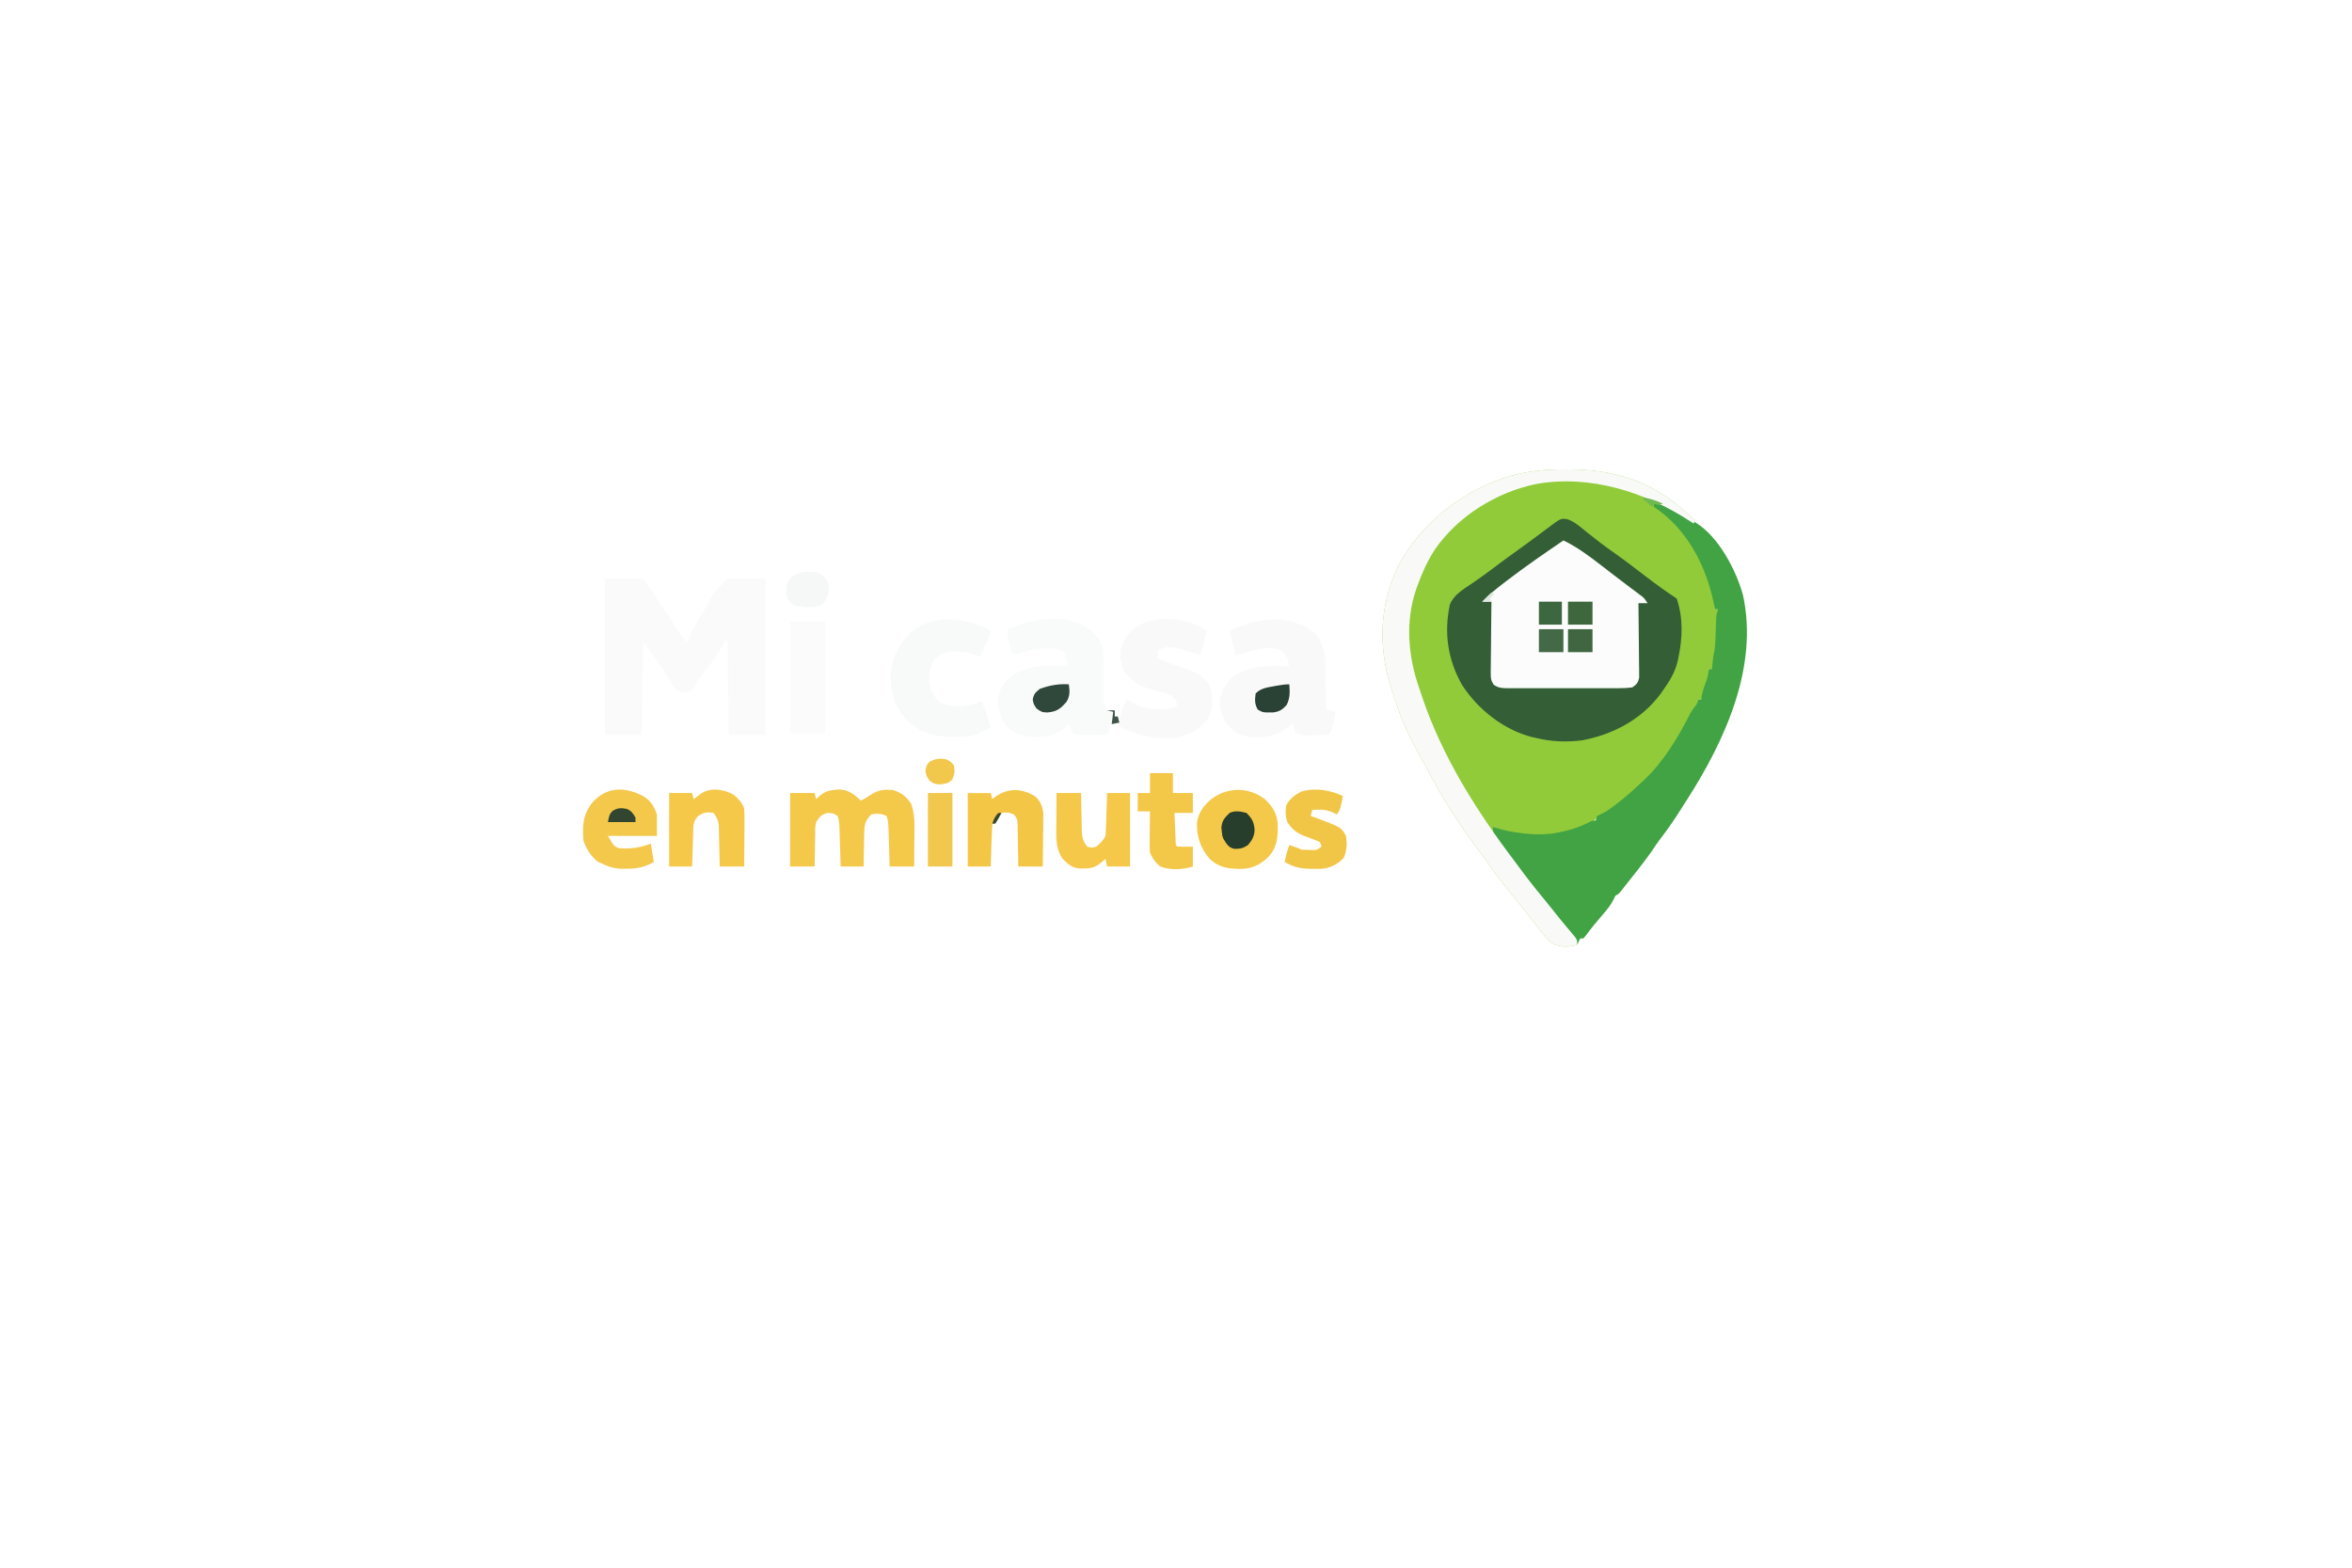
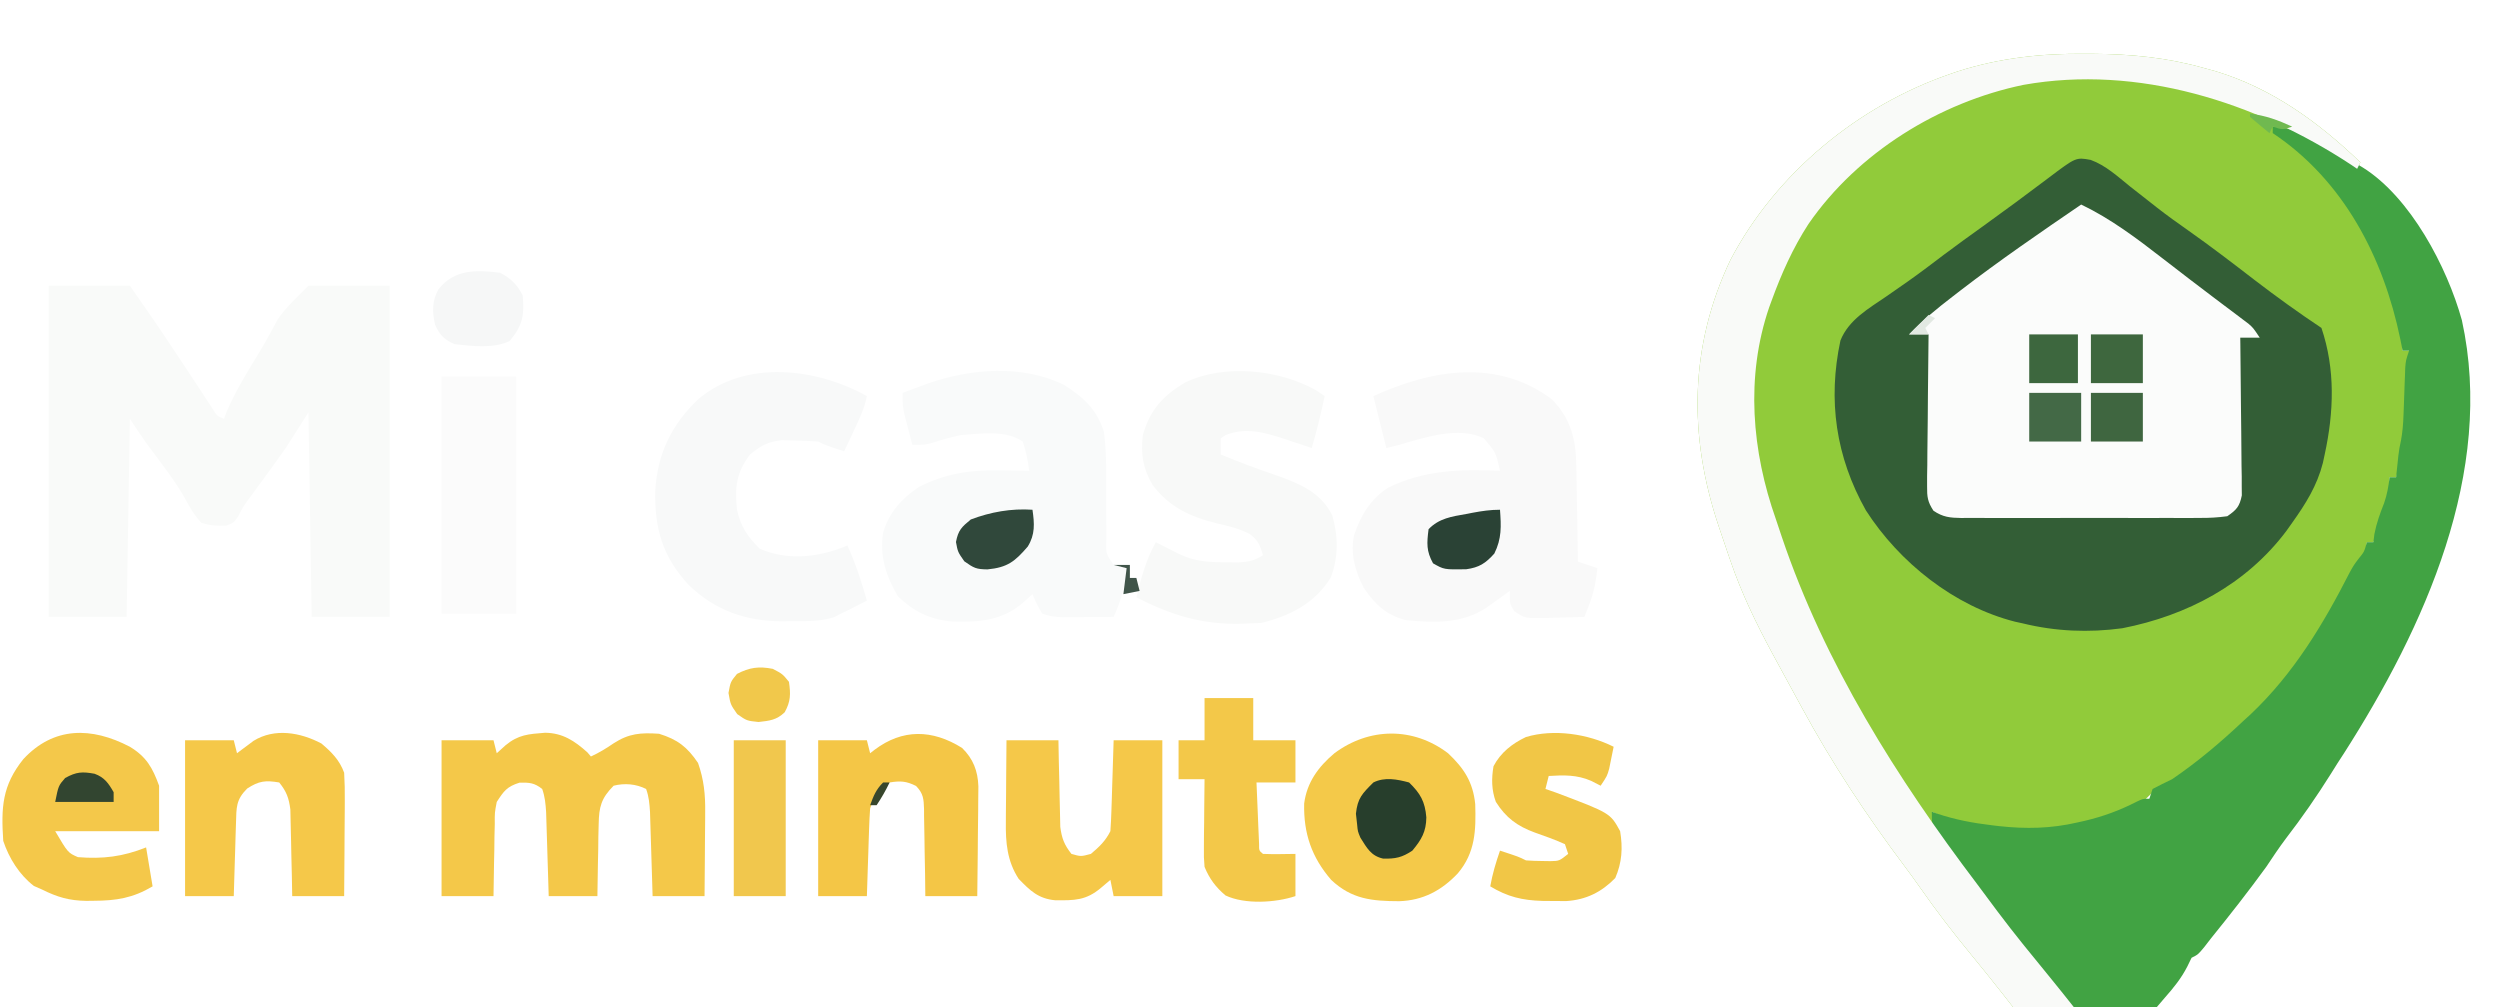
- <svg xmlns="http://www.w3.org/2000/svg" version="1.1" width="1536" height="1024" style="background: transparent;">
+ <svg xmlns="http://www.w3.org/2000/svg" version="1.1" viewBox="380 290 770 310" style="background: transparent;">
  <path d="M0 0 C0.713 0.002 1.426 0.005 2.161 0.007 C14.04 0.069 25.296 1.168 36.75 4.438 C38.457 4.905 38.457 4.905 40.199 5.383 C57.552 10.671 71.823 21.029 84.75 33.438 C84.42 34.097 84.09 34.758 83.75 35.438 C83.037 34.979 82.324 34.52 81.59 34.047 C78.651 32.164 75.703 30.298 72.75 28.438 C72.087 28.013 71.425 27.589 70.742 27.152 C66.503 24.56 62.56 23.45 57.75 22.438 C60.066 24.831 62.381 27.124 64.922 29.281 C81.881 43.756 95.523 64.441 97.625 87.062 C97.691 88.52 97.744 89.979 97.75 91.438 C98.41 91.438 99.07 91.438 99.75 91.438 C99.175 118.395 99.175 118.395 95.75 130.438 C95.09 130.438 94.43 130.438 93.75 130.438 C93.668 131.696 93.585 132.954 93.5 134.25 C92.887 139.996 90.893 145.106 88.75 150.438 C88.09 150.438 87.43 150.438 86.75 150.438 C86.582 151.555 86.582 151.555 86.41 152.695 C85.728 155.53 84.9 156.989 83.188 159.312 C80.841 162.665 78.87 166.06 77.028 169.715 C70.577 182.48 61.533 193.069 51.75 203.438 C51.018 204.234 50.286 205.031 49.531 205.852 C44.545 211.087 39.194 215.589 33.438 219.938 C32.756 220.454 32.074 220.971 31.371 221.503 C27.907 224.061 24.79 225.893 20.75 227.438 C20.281 227.912 19.812 228.386 19.328 228.875 C11.052 237.069 -5.359 239.483 -16.41 239.531 C-27.192 239.331 -37.456 238.335 -47.25 233.438 C-45.22 239.147 -42.162 243.532 -38.539 248.367 C-36.569 251.01 -34.664 253.688 -32.778 256.39 C-27.666 263.686 -22.155 270.593 -16.496 277.469 C-13.393 281.244 -10.376 285.081 -7.375 288.938 C-3.942 293.342 -0.436 297.647 3.312 301.789 C7.75 306.878 7.75 306.878 7.75 310.438 C2.645 312.139 -2.31 312.224 -7.246 310.223 C-10.453 308.317 -12.162 306.56 -14.438 303.625 C-15.21 302.643 -15.982 301.66 -16.777 300.648 C-17.602 299.578 -18.426 298.508 -19.25 297.438 C-20.545 295.781 -21.844 294.128 -23.144 292.476 C-24.058 291.313 -24.969 290.149 -25.879 288.983 C-28.917 285.1 -32.014 281.272 -35.146 277.465 C-40.639 270.781 -45.851 263.988 -50.809 256.898 C-52.43 254.582 -54.086 252.299 -55.785 250.039 C-67.371 234.612 -78.057 218.406 -87.25 201.438 C-88.045 199.984 -88.045 199.984 -88.856 198.501 C-90.723 195.087 -92.582 191.67 -94.438 188.25 C-95.032 187.156 -95.627 186.063 -96.24 184.936 C-101.254 175.633 -105.825 166.259 -109.25 156.25 C-109.622 155.176 -109.622 155.176 -110.001 154.079 C-110.76 151.868 -111.507 149.654 -112.25 147.438 C-112.488 146.733 -112.726 146.029 -112.971 145.304 C-122.231 117.665 -121.919 89.993 -109.25 63.438 C-95.206 36.687 -69.748 15.839 -41.312 6.125 C-40.646 5.895 -39.98 5.664 -39.294 5.427 C-26.399 1.286 -13.468 -0.119 0 0 Z " fill="#91CB3A" transform="translate(1022.25,306.5625)" />
  <path d="M0 0 C4.64 1.682 8.341 5.129 12.141 8.191 C14.027 9.67 15.913 11.148 17.801 12.625 C18.712 13.341 19.622 14.058 20.56 14.796 C23.672 17.214 26.85 19.493 30.079 21.753 C37.01 26.637 43.731 31.782 50.446 36.958 C57.167 42.123 64.025 47.051 71.079 51.753 C75.41 64.532 74.91 77.743 72.079 90.753 C71.804 92.033 71.804 92.033 71.524 93.339 C69.732 100.353 66.251 105.894 62.079 111.753 C61.469 112.612 60.859 113.47 60.231 114.355 C47.844 130.786 29.713 140.343 9.758 144.253 C-0.537 145.652 -10.817 145.24 -20.921 142.753 C-21.703 142.582 -22.484 142.411 -23.289 142.234 C-42.005 137.478 -58.916 124.011 -69.234 107.941 C-78.507 91.417 -80.997 74.02 -77.066 55.628 C-74.514 49.217 -68.347 45.769 -62.859 42.003 C-61.324 40.936 -59.79 39.867 -58.257 38.796 C-57.512 38.276 -56.767 37.756 -55.999 37.22 C-52.31 34.616 -48.726 31.878 -45.128 29.152 C-41.189 26.185 -37.176 23.319 -33.171 20.441 C-26.372 15.553 -19.639 10.586 -12.959 5.535 C-4.546 -0.821 -4.546 -0.821 0 0 Z " fill="#335E36" transform="translate(1023.921,339.2466)" />
  <path d="M0 0 C9.152 0.668 15.856 5.113 23.357 9.954 C24.787 10.864 26.249 11.724 27.715 12.574 C42.423 21.751 53.716 43.242 58.258 59.621 C68.533 106.399 46.676 154.332 21.887 193.102 C21.264 194.058 20.641 195.015 20 196 C19.276 197.153 18.553 198.306 17.832 199.461 C13.527 206.317 8.989 212.866 4.043 219.281 C1.911 222.119 -0.036 225.044 -2 228 C-7.453 235.503 -13.166 242.792 -19 250 C-19.695 250.898 -20.39 251.797 -21.105 252.723 C-23 255 -23 255 -25 256 C-25.428 256.88 -25.856 257.761 -26.297 258.668 C-28.176 262.345 -30.538 265.243 -33.25 268.312 C-37.243 272.912 -41.052 277.575 -44.66 282.488 C-45.102 282.987 -45.544 283.486 -46 284 C-46.66 284 -47.32 284 -48 284 C-48.66 285.32 -49.32 286.64 -50 288 C-50.474 287.051 -50.949 286.103 -51.438 285.125 C-53.887 280.834 -57.113 277.465 -60.453 273.852 C-64.22 269.634 -67.645 265.173 -71.109 260.707 C-73.546 257.566 -76.035 254.471 -78.539 251.383 C-84.231 244.349 -89.617 237.158 -94.786 229.73 C-96.047 227.933 -97.332 226.153 -98.621 224.375 C-99.456 223.209 -100.291 222.042 -101.125 220.875 C-101.87 219.841 -102.615 218.807 -103.383 217.742 C-105 215 -105 215 -105 211 C-104.475 211.193 -103.951 211.387 -103.41 211.586 C-97.801 213.471 -92.293 214.498 -86.438 215.188 C-85.742 215.271 -85.047 215.355 -84.33 215.441 C-75.983 216.35 -68.322 216.21 -60.125 214.312 C-58.958 214.05 -58.958 214.05 -57.768 213.782 C-52.173 212.452 -47.101 210.583 -41.969 207.953 C-40 207 -40 207 -38 207 C-37.67 206.01 -37.34 205.02 -37 204 C-35.023 202.955 -33.019 201.962 -31 201 C-23.123 195.641 -15.921 189.53 -9 183 C-7.929 182.025 -7.929 182.025 -6.836 181.031 C6.43 168.489 15.533 153.34 23.764 137.204 C25 135 25 135 26.591 132.9 C28.189 130.951 28.189 130.951 29 128 C29.66 128 30.32 128 31 128 C31.155 126.763 31.155 126.763 31.312 125.5 C31.983 122.086 33.032 119.187 34.301 115.969 C35.229 113.355 35.657 110.745 36 108 C36.66 108 37.32 108 38 108 C38.061 107.408 38.121 106.817 38.184 106.207 C38.267 105.417 38.351 104.627 38.438 103.812 C38.559 102.647 38.559 102.647 38.684 101.457 C39 99 39 99 39.502 96.671 C39.998 94.012 40.188 91.506 40.281 88.805 C40.319 87.842 40.356 86.879 40.395 85.887 C40.465 83.871 40.535 81.855 40.605 79.84 C40.643 78.879 40.68 77.919 40.719 76.93 C40.749 76.056 40.779 75.181 40.811 74.281 C41 72 41 72 42 69 C41.34 69 40.68 69 40 69 C39.654 67.26 39.654 67.26 39.301 65.484 C34.139 40.386 21.866 16.577 0 2 C0 1.34 0 0.68 0 0 Z " fill="#41A343" transform="translate(1080,329)" />
  <path d="M0 0 C9.092 4.347 17.194 10.474 25.125 16.625 C26.947 18.027 28.768 19.43 30.59 20.832 C31.941 21.875 31.941 21.875 33.32 22.94 C35.891 24.916 38.475 26.874 41.066 28.824 C41.848 29.414 42.63 30.005 43.435 30.613 C44.903 31.721 46.373 32.825 47.846 33.926 C48.499 34.421 49.152 34.916 49.824 35.426 C50.392 35.853 50.96 36.28 51.546 36.72 C53 38 53 38 55 41 C53.02 41 51.04 41 49 41 C49.009 41.63 49.018 42.26 49.027 42.909 C49.115 49.463 49.176 56.016 49.22 62.57 C49.24 65.016 49.267 67.462 49.302 69.909 C49.35 73.424 49.373 76.938 49.391 80.453 C49.411 81.548 49.432 82.643 49.453 83.771 C49.454 85.302 49.454 85.302 49.454 86.864 C49.463 87.761 49.472 88.659 49.481 89.583 C48.806 92.976 47.858 94.044 45 96 C42.052 96.395 39.478 96.547 36.531 96.518 C35.679 96.525 34.826 96.532 33.948 96.539 C31.132 96.556 28.316 96.545 25.5 96.531 C23.542 96.534 21.585 96.538 19.627 96.543 C15.525 96.549 11.423 96.54 7.32 96.521 C2.061 96.499 -3.198 96.512 -8.457 96.536 C-12.5 96.55 -16.542 96.546 -20.584 96.535 C-22.524 96.533 -24.463 96.536 -26.402 96.545 C-29.112 96.555 -31.821 96.54 -34.531 96.518 C-35.735 96.53 -35.735 96.53 -36.962 96.542 C-40.428 96.489 -42.605 96.269 -45.501 94.294 C-47.3 91.54 -47.486 90.045 -47.454 86.772 C-47.454 85.732 -47.453 84.691 -47.453 83.619 C-47.433 82.502 -47.412 81.385 -47.391 80.234 C-47.385 79.086 -47.379 77.937 -47.373 76.754 C-47.351 73.086 -47.301 69.418 -47.25 65.75 C-47.23 63.263 -47.212 60.776 -47.195 58.289 C-47.151 52.192 -47.084 46.096 -47 40 C-48.98 40 -50.96 40 -53 40 C-48.86 35.631 -44.327 31.981 -39.562 28.312 C-38.764 27.695 -37.966 27.078 -37.143 26.442 C-25.084 17.167 -12.559 8.579 0 0 Z " fill="#FBFCFB" transform="translate(1021,353)" />
  <path d="M0 0 C8.25 0 16.5 0 25 0 C29.38 6.257 33.719 12.512 37.938 18.875 C38.707 20.03 38.707 20.03 39.492 21.209 C41.835 24.728 44.169 28.253 46.48 31.793 C47.188 32.872 47.896 33.951 48.625 35.062 C49.236 36.002 49.847 36.942 50.477 37.91 C51.834 40.108 51.834 40.108 54 41 C54.236 40.347 54.472 39.695 54.715 39.023 C57.518 32.429 61.295 26.341 65.031 20.242 C66.045 18.55 67.026 16.838 67.97 15.106 C68.432 14.264 68.893 13.421 69.369 12.553 C69.766 11.805 70.164 11.057 70.573 10.286 C73.235 6.473 76.728 3.305 80 0 C88.25 0 96.5 0 105 0 C105 33.66 105 67.32 105 102 C97.08 102 89.16 102 81 102 C80.67 81.21 80.34 60.42 80 39 C77.69 42.63 75.38 46.26 73 50 C70.773 53.147 68.536 56.272 66.25 59.375 C65.128 60.902 64.008 62.431 62.891 63.961 C62.377 64.661 61.864 65.36 61.335 66.081 C59.863 68.118 59.863 68.118 58.406 70.977 C57 73 57 73 54.766 73.875 C51.866 74.019 49.766 73.922 47 73 C44.803 70.661 43.455 68.24 41.922 65.422 C39.676 61.422 37.064 57.849 34.312 54.188 C33.391 52.953 32.47 51.717 31.551 50.48 C30.958 49.69 30.958 49.69 30.353 48.884 C28.5 46.304 26.762 43.643 25 41 C24.67 61.13 24.34 81.26 24 102 C16.08 102 8.16 102 0 102 C0 68.34 0 34.68 0 0 Z " fill="#F9FAF9" transform="translate(395,378)" />
  <path d="M0 0 C0.713 0.002 1.426 0.005 2.161 0.007 C14.04 0.069 25.296 1.168 36.75 4.438 C38.457 4.905 38.457 4.905 40.199 5.383 C57.552 10.671 71.823 21.029 84.75 33.438 C84.42 34.097 84.09 34.758 83.75 35.438 C83.142 35.025 82.533 34.612 81.906 34.188 C52.573 14.862 16.194 3.309 -18.999 9.571 C-44.942 14.935 -70.072 30.437 -85.25 52.438 C-90.068 59.868 -93.603 67.819 -96.625 76.125 C-96.983 77.103 -96.983 77.103 -97.349 78.101 C-104.681 99.552 -102.68 122.454 -95.25 143.438 C-94.642 145.247 -94.037 147.056 -93.434 148.867 C-80.294 187.743 -58.008 223.097 -33.346 255.666 C-31.209 258.491 -29.102 261.337 -27 264.188 C-21.772 271.165 -16.242 277.89 -10.72 284.635 C-8.177 287.753 -5.672 290.902 -3.172 294.055 C-1.725 295.849 -0.252 297.621 1.234 299.383 C2.065 300.37 2.895 301.358 3.75 302.375 C4.513 303.271 5.276 304.167 6.062 305.09 C7.75 307.438 7.75 307.438 7.75 310.438 C2.645 312.139 -2.31 312.224 -7.246 310.223 C-10.453 308.317 -12.162 306.56 -14.438 303.625 C-15.21 302.643 -15.982 301.66 -16.777 300.648 C-17.602 299.578 -18.426 298.508 -19.25 297.438 C-20.545 295.781 -21.844 294.128 -23.144 292.476 C-24.058 291.313 -24.969 290.149 -25.879 288.983 C-28.917 285.1 -32.014 281.272 -35.146 277.465 C-40.639 270.781 -45.851 263.988 -50.809 256.898 C-52.43 254.582 -54.086 252.299 -55.785 250.039 C-67.371 234.612 -78.057 218.406 -87.25 201.438 C-88.045 199.984 -88.045 199.984 -88.856 198.501 C-90.723 195.087 -92.582 191.67 -94.438 188.25 C-95.032 187.156 -95.627 186.063 -96.24 184.936 C-101.254 175.633 -105.825 166.259 -109.25 156.25 C-109.622 155.176 -109.622 155.176 -110.001 154.079 C-110.76 151.868 -111.507 149.654 -112.25 147.438 C-112.488 146.733 -112.726 146.029 -112.971 145.304 C-122.231 117.665 -121.919 89.993 -109.25 63.438 C-95.206 36.687 -69.748 15.839 -41.312 6.125 C-40.646 5.895 -39.98 5.664 -39.294 5.427 C-26.399 1.286 -13.468 -0.119 0 0 Z " fill="#F9FAF8" transform="translate(1022.25,306.5625)" />
  <path d="M0 0 C6.054 3.841 10.144 7.525 12.34 14.484 C13.228 21.077 13.045 27.784 13.027 34.422 C13.036 37.123 13.052 39.823 13.079 42.524 C13.094 44.197 13.098 45.87 13.089 47.542 C12.922 51.984 12.922 51.984 15.34 55.484 C17.409 56.127 17.409 56.127 19.34 56.484 C18.84 62.184 17.694 66.277 15.34 71.484 C12.423 71.511 9.507 71.531 6.59 71.547 C5.765 71.555 4.94 71.564 4.09 71.572 C2.891 71.577 2.891 71.577 1.668 71.582 C0.935 71.587 0.202 71.593 -0.554 71.598 C-2.771 71.478 -4.575 71.261 -6.66 70.484 C-8.41 67.422 -8.41 67.422 -9.66 64.484 C-10.506 65.248 -11.351 66.011 -12.223 66.797 C-18.802 72.734 -26.202 73.18 -34.695 72.902 C-41.454 72.19 -46.206 69.813 -51.098 65.172 C-54.771 58.853 -56.796 52.855 -55.66 45.484 C-53.745 39.249 -50.013 35.087 -44.66 31.484 C-36.411 27.285 -28.754 26.178 -19.66 26.359 C-18.79 26.368 -17.92 26.377 -17.023 26.387 C-14.902 26.41 -12.781 26.446 -10.66 26.484 C-11.087 23.39 -11.622 20.436 -12.66 17.484 C-17.838 13.871 -25.63 15.04 -31.66 15.484 C-34.638 16.109 -37.467 16.88 -40.355 17.828 C-42.66 18.484 -42.66 18.484 -46.66 18.484 C-47.166 16.569 -47.665 14.652 -48.16 12.734 C-48.439 11.667 -48.717 10.6 -49.004 9.5 C-49.66 6.484 -49.66 6.484 -49.66 2.484 C-47.974 1.856 -46.286 1.232 -44.598 0.609 C-43.658 0.261 -42.718 -0.087 -41.75 -0.445 C-28.572 -5.01 -12.851 -6.261 0 0 Z " fill="#F9FAFA" transform="translate(707.6602,408.5156)" />
  <path d="M0 0 C6.036 6.199 7.445 12.684 7.512 20.996 C7.53 21.83 7.548 22.663 7.566 23.522 C7.62 26.16 7.654 28.799 7.688 31.438 C7.721 33.236 7.755 35.035 7.791 36.834 C7.876 41.223 7.943 45.611 8 50 C9.98 50.66 11.96 51.32 14 52 C13.581 56.021 12.924 59.474 11.457 63.25 C11.049 64.31 11.049 64.31 10.632 65.391 C10.319 66.187 10.319 66.187 10 67 C6.917 67.116 3.835 67.187 0.75 67.25 C-0.123 67.284 -0.995 67.317 -1.895 67.352 C-8.335 67.45 -8.335 67.45 -11.609 65.234 C-13 63 -13 63 -13 59 C-13.664 59.482 -14.328 59.964 -15.012 60.461 C-15.895 61.093 -16.778 61.724 -17.688 62.375 C-18.558 63.001 -19.428 63.628 -20.324 64.273 C-27.858 69.135 -36.308 68.873 -45 68 C-50.981 66.485 -54.563 63.106 -58 58 C-60.606 52.935 -62.082 47.703 -61 42 C-58.942 35.864 -56.001 30.846 -50.535 27.25 C-39.373 21.746 -28.128 21.466 -16 22 C-17.303 16.273 -17.303 16.273 -21 12 C-28.618 8.191 -39.35 11.776 -47 14 C-48.32 14.33 -49.64 14.66 -51 15 C-52.32 9.72 -53.64 4.44 -55 -1 C-36.922 -9.217 -16.876 -12.629 0 0 Z " fill="#F9F9F9" transform="translate(858,413)" />
  <path d="M0 0 C0.887 0.598 1.774 1.196 2.688 1.812 C1.537 7.21 0.263 12.522 -1.312 17.812 C-2.096 17.544 -2.88 17.276 -3.688 17 C-4.884 16.608 -6.08 16.216 -7.312 15.812 C-8.086 15.548 -8.859 15.284 -9.656 15.012 C-15.76 13.024 -21.585 11.322 -27.812 13.812 C-28.308 14.143 -28.802 14.473 -29.312 14.812 C-29.312 16.462 -29.312 18.113 -29.312 19.812 C-23.639 22.153 -17.94 24.285 -12.125 26.25 C-5.07 28.77 1.463 31.402 5.016 38.539 C6.887 44.871 6.969 51.568 4.535 57.73 C-0.378 65.671 -7.984 69.504 -16.875 71.688 C-18.009 71.729 -19.144 71.77 -20.312 71.812 C-21.54 71.869 -21.54 71.869 -22.793 71.926 C-35.037 72.254 -44.413 69.323 -55.312 63.812 C-53.811 57.827 -52.37 52.2 -49.312 46.812 C-46.97 47.984 -44.636 49.165 -42.312 50.375 C-37.353 52.752 -33.333 52.973 -27.812 53 C-26.503 53.014 -25.193 53.028 -23.844 53.043 C-20.641 52.834 -18.961 52.522 -16.312 50.812 C-17.216 47.774 -17.846 46.153 -20.441 44.258 C-23.777 42.579 -26.922 41.82 -30.562 41 C-38.748 38.974 -45.138 36.013 -50.312 29.188 C-53.265 24.206 -54.026 19.595 -53.312 13.812 C-51.127 6.032 -47.028 1.564 -40.164 -2.441 C-28.232 -8.13 -11.41 -6.425 0 0 Z " fill="#F8F9F8" transform="translate(785.3125,410.1875)" />
  <path d="M0 0 C-0.755 3.863 -2.395 7.202 -4.062 10.75 C-4.61 11.92 -5.158 13.091 -5.723 14.297 C-6.355 15.635 -6.355 15.635 -7 17 C-12.75 15.125 -12.75 15.125 -15 14 C-17.412 13.824 -19.832 13.733 -22.25 13.688 C-24.207 13.631 -24.207 13.631 -26.203 13.574 C-30.581 14.065 -32.617 15.237 -36 18 C-40.232 23.568 -40.742 28.113 -40 35 C-38.918 40.114 -36.736 43.347 -33 47 C-24.806 50.605 -15.771 49.754 -7.582 46.656 C-7.06 46.44 -6.538 46.223 -6 46 C-3.47 51.541 -1.662 57.143 0 63 C-1.228 63.628 -2.457 64.252 -3.688 64.875 C-4.372 65.223 -5.056 65.571 -5.762 65.93 C-6.5 66.283 -7.239 66.636 -8 67 C-9.056 67.551 -9.056 67.551 -10.133 68.113 C-14.466 69.453 -18.678 69.328 -23.188 69.312 C-24.083 69.329 -24.978 69.345 -25.9 69.361 C-37.279 69.37 -46.794 66.037 -55.012 58.043 C-62.964 49.324 -65.4 40.812 -65.188 29.215 C-64.522 17.811 -60.251 8.912 -52 1 C-37.42 -11.396 -15.495 -8.638 0 0 Z " fill="#F8F9F9" transform="translate(647,412)" />
  <path d="M0 0 C5.392 0.061 9.089 2.474 13.062 6.062 C13.413 6.475 13.764 6.888 14.125 7.312 C16.659 6.143 18.812 4.84 21.125 3.25 C25.866 0.188 29.476 -0.07 35.125 0.312 C40.818 2.079 43.798 4.37 47.125 9.312 C48.92 14.412 49.398 19.075 49.32 24.434 C49.317 25.178 49.315 25.923 49.312 26.69 C49.301 29.044 49.276 31.397 49.25 33.75 C49.24 35.356 49.231 36.962 49.223 38.568 C49.202 42.483 49.163 46.397 49.125 50.312 C43.845 50.312 38.565 50.312 33.125 50.312 C33.064 48.265 33.004 46.218 32.941 44.109 C32.879 42.12 32.816 40.131 32.753 38.142 C32.709 36.763 32.668 35.384 32.628 34.004 C32.57 32.018 32.506 30.033 32.441 28.047 C32.405 26.853 32.368 25.659 32.33 24.429 C32.162 21.875 32.008 19.707 31.125 17.312 C27.991 15.745 24.493 15.461 21.125 16.312 C17.309 20.155 16.61 22.796 16.516 28.145 C16.483 29.437 16.451 30.729 16.418 32.061 C16.403 33.415 16.389 34.77 16.375 36.125 C16.347 37.499 16.317 38.874 16.285 40.248 C16.215 43.603 16.167 46.958 16.125 50.312 C11.175 50.312 6.225 50.312 1.125 50.312 C1.064 48.265 1.004 46.218 0.941 44.109 C0.879 42.12 0.816 40.131 0.753 38.142 C0.709 36.763 0.668 35.384 0.628 34.004 C0.57 32.018 0.506 30.033 0.441 28.047 C0.386 26.256 0.386 26.256 0.33 24.429 C0.162 21.874 -0.027 19.718 -0.875 17.312 C-3.329 15.404 -4.754 15.31 -7.875 15.375 C-11.726 16.578 -12.703 17.946 -14.875 21.312 C-15.511 24.588 -15.511 24.588 -15.484 28.145 C-15.517 29.437 -15.549 30.729 -15.582 32.061 C-15.597 33.415 -15.611 34.77 -15.625 36.125 C-15.653 37.499 -15.683 38.874 -15.715 40.248 C-15.785 43.603 -15.833 46.958 -15.875 50.312 C-21.155 50.312 -26.435 50.312 -31.875 50.312 C-31.875 34.472 -31.875 18.633 -31.875 2.312 C-26.595 2.312 -21.315 2.312 -15.875 2.312 C-15.545 3.632 -15.215 4.952 -14.875 6.312 C-13.988 5.508 -13.101 4.704 -12.188 3.875 C-8.176 0.565 -5.143 0.415 0 0 Z " fill="#F4C849" transform="translate(547.875,515.6875)" />
  <path d="M0 0 C4.891 4.597 7.684 8.874 8.371 15.672 C8.613 23.737 8.434 30.568 3 37 C-2.001 42.296 -7.734 45.339 -15.065 45.571 C-23.365 45.54 -29.662 44.983 -36 39 C-42.018 32.036 -44.526 24.673 -44.316 15.492 C-43.491 8.992 -39.938 4.152 -35 0 C-24.3 -7.969 -10.778 -8.178 0 0 Z " fill="#F4C949" transform="translate(826,522)" />
  <path d="M0 0 C5.129 3.122 6.974 6.448 9 12 C9 16.62 9 21.24 9 26 C-1.56 26 -12.12 26 -23 26 C-19.066 32.662 -19.066 32.662 -16 34 C-8.33 34.622 -2.127 33.851 5 31 C5.66 34.96 6.32 38.92 7 43 C0.906 46.611 -4.171 47.409 -11.125 47.438 C-11.889 47.447 -12.652 47.457 -13.439 47.467 C-18.676 47.39 -22.313 46.329 -27 44 C-27.846 43.629 -28.691 43.258 -29.562 42.875 C-34.039 39.432 -37.222 34.334 -39 29 C-39.675 18.668 -39.35 11.976 -32.812 3.812 C-23.434 -6.271 -11.83 -6.172 0 0 Z " fill="#F4C84A" transform="translate(420,520)" />
  <path d="M0 0 C3.435 3.34 4.86 7.095 5.032 11.814 C5.032 13.39 5.015 14.967 4.984 16.543 C4.98 17.378 4.976 18.213 4.972 19.073 C4.955 21.722 4.917 24.371 4.879 27.02 C4.864 28.823 4.85 30.626 4.838 32.43 C4.805 36.835 4.753 41.24 4.691 45.645 C-0.589 45.645 -5.869 45.645 -11.309 45.645 C-11.334 43.369 -11.36 41.094 -11.387 38.75 C-11.425 36.546 -11.47 34.342 -11.516 32.137 C-11.544 30.606 -11.566 29.074 -11.58 27.543 C-11.601 25.34 -11.648 23.139 -11.699 20.938 C-11.7 20.253 -11.702 19.569 -11.703 18.863 C-11.801 15.69 -11.918 14.05 -14.163 11.72 C-17.17 10.213 -18.985 10.102 -22.309 10.645 C-25.41 13.195 -27.034 14.822 -28.309 18.645 C-28.459 20.708 -28.557 22.776 -28.625 24.844 C-28.667 26.052 -28.709 27.261 -28.752 28.506 C-28.791 29.768 -28.831 31.031 -28.871 32.332 C-28.914 33.606 -28.957 34.881 -29.002 36.193 C-29.108 39.344 -29.209 42.494 -29.309 45.645 C-34.259 45.645 -39.209 45.645 -44.309 45.645 C-44.309 29.805 -44.309 13.965 -44.309 -2.355 C-39.359 -2.355 -34.409 -2.355 -29.309 -2.355 C-28.979 -1.035 -28.649 0.285 -28.309 1.645 C-27.638 1.121 -27.638 1.121 -26.953 0.586 C-18.328 -5.906 -9.19 -5.736 0 0 Z " fill="#F4C646" transform="translate(676.3086,520.3555)" />
  <path d="M0 0 C3.181 2.697 5.556 5.086 7 9 C7.169 11.935 7.233 14.771 7.195 17.703 C7.192 18.541 7.19 19.379 7.187 20.242 C7.176 22.911 7.15 25.581 7.125 28.25 C7.115 30.062 7.106 31.875 7.098 33.688 C7.076 38.125 7.041 42.563 7 47 C1.72 47 -3.56 47 -9 47 C-9.056 43.839 -9.056 43.839 -9.113 40.613 C-9.16 38.561 -9.211 36.509 -9.262 34.457 C-9.296 33.036 -9.324 31.616 -9.346 30.195 C-9.38 28.146 -9.432 26.099 -9.488 24.051 C-9.514 22.82 -9.541 21.589 -9.568 20.322 C-10.032 16.753 -10.756 14.799 -13 12 C-17.253 11.291 -19.246 11.509 -22.875 13.875 C-26.361 17.361 -26.169 19.698 -26.316 24.539 C-26.358 25.841 -26.4 27.143 -26.443 28.484 C-26.483 29.865 -26.523 31.245 -26.562 32.625 C-26.606 34.013 -26.649 35.401 -26.693 36.789 C-26.8 40.193 -26.9 43.596 -27 47 C-31.95 47 -36.9 47 -42 47 C-42 31.16 -42 15.32 -42 -1 C-37.05 -1 -32.1 -1 -27 -1 C-26.67 0.32 -26.34 1.64 -26 3 C-25.541 2.651 -25.082 2.301 -24.609 1.941 C-23.996 1.486 -23.382 1.031 -22.75 0.562 C-22.147 0.11 -21.543 -0.342 -20.922 -0.809 C-14.407 -4.847 -6.463 -3.422 0 0 Z " fill="#F5C849" transform="translate(479,519)" />
  <path d="M0 0 C7.59 0 15.18 0 23 0 C23 24.09 23 48.18 23 73 C15.41 73 7.82 73 0 73 C0 48.91 0 24.82 0 0 Z " fill="#FBFBFB" transform="translate(516,406)" />
  <path d="M0 0 C5.28 0 10.56 0 16 0 C16.037 2.108 16.075 4.215 16.113 6.387 C16.16 8.439 16.211 10.491 16.262 12.543 C16.296 13.964 16.324 15.384 16.346 16.805 C16.38 18.854 16.432 20.901 16.488 22.949 C16.514 24.18 16.541 25.411 16.568 26.678 C17.031 30.238 17.792 32.189 20 35 C22.913 35.834 22.913 35.834 26 35 C28.573 32.827 30.49 31.02 32 28 C32.154 25.896 32.25 23.788 32.316 21.68 C32.379 19.794 32.379 19.794 32.443 17.871 C32.483 16.552 32.522 15.234 32.562 13.875 C32.606 12.535 32.649 11.195 32.693 9.855 C32.8 6.57 32.9 3.285 33 0 C37.95 0 42.9 0 48 0 C48 15.84 48 31.68 48 48 C43.05 48 38.1 48 33 48 C32.67 46.35 32.34 44.7 32 43 C31.051 43.804 30.102 44.609 29.125 45.438 C24.505 49.354 20.989 49.339 14.984 49.281 C9.781 48.791 7.259 46.294 3.75 42.688 C0.185 37.213 -0.291 31.482 -0.195 25.098 C-0.192 24.375 -0.19 23.653 -0.187 22.908 C-0.176 20.626 -0.151 18.344 -0.125 16.062 C-0.115 14.505 -0.106 12.947 -0.098 11.389 C-0.077 7.592 -0.038 3.797 0 0 Z " fill="#F5C849" transform="translate(690,518)" />
  <path d="M0 0 C4.95 0 9.9 0 15 0 C15 4.29 15 8.58 15 13 C19.29 13 23.58 13 28 13 C28 17.29 28 21.58 28 26 C24.04 26 20.08 26 16 26 C16.14 29.479 16.287 32.958 16.438 36.438 C16.477 37.431 16.516 38.424 16.557 39.447 C16.599 40.392 16.64 41.336 16.684 42.309 C16.72 43.183 16.757 44.058 16.795 44.959 C16.782 46.993 16.782 46.993 18 48 C21.336 48.143 24.66 48.042 28 48 C28 52.29 28 56.58 28 61 C21.834 63.055 12.418 63.614 6.461 60.801 C3.445 58.254 1.501 55.655 0 52 C-0.227 49.067 -0.227 49.067 -0.195 45.703 C-0.186 43.895 -0.186 43.895 -0.176 42.051 C-0.159 40.797 -0.142 39.542 -0.125 38.25 C-0.116 36.98 -0.107 35.711 -0.098 34.402 C-0.074 31.268 -0.041 28.134 0 25 C-2.64 25 -5.28 25 -8 25 C-8 21.04 -8 17.08 -8 13 C-5.36 13 -2.72 13 0 13 C0 8.71 0 4.42 0 0 Z " fill="#F3C849" transform="translate(751,505)" />
  <path d="M0 0 C-0.284 1.439 -0.577 2.876 -0.875 4.312 C-1.119 5.513 -1.119 5.513 -1.367 6.738 C-2 9 -2 9 -4 12 C-4.969 11.505 -5.939 11.01 -6.938 10.5 C-11.287 8.601 -15.33 8.714 -20 9 C-20.33 10.32 -20.66 11.64 -21 13 C-19.927 13.371 -18.855 13.742 -17.75 14.125 C-1.043 20.431 -1.043 20.431 2 26 C2.859 31.123 2.577 35.678 0.5 40.438 C-3.749 44.793 -8.507 47.147 -14.621 47.531 C-16.227 47.547 -17.832 47.536 -19.438 47.5 C-20.271 47.492 -21.104 47.485 -21.962 47.477 C-28.131 47.302 -32.655 46.227 -38 43 C-37.328 39.194 -36.273 35.648 -35 32 C-29.25 33.875 -29.25 33.875 -27 35 C-25.357 35.121 -23.709 35.175 -22.062 35.188 C-21.187 35.202 -20.312 35.216 -19.41 35.23 C-16.738 35.167 -16.738 35.167 -14 33 C-14.33 32.01 -14.66 31.02 -15 30 C-18.057 28.636 -21.117 27.516 -24.277 26.426 C-29.636 24.457 -33.168 21.907 -36.285 16.961 C-37.616 13.309 -37.649 9.812 -37 6 C-34.806 1.793 -31.238 -0.987 -27 -3 C-18.395 -5.558 -7.965 -3.982 0 0 Z " fill="#F1C646" transform="translate(877,520)" />
  <path d="M0 0 C5.28 0 10.56 0 16 0 C16 15.84 16 31.68 16 48 C10.72 48 5.44 48 0 48 C0 32.16 0 16.32 0 0 Z " fill="#F1C74D" transform="translate(606,518)" />
  <path d="M0 0 C3.232 1.622 5.362 3.723 7 7 C7.509 13.104 7.057 16.108 3 21 C-1.909 23.455 -8.641 22.582 -14 22 C-17.137 20.619 -18.638 19.141 -20 16 C-20.924 12.072 -20.943 8.714 -18.969 5.125 C-14.049 -1.114 -7.395 -0.898 0 0 Z " fill="#F6F7F7" transform="translate(534,374)" />
  <path d="M0 0 C3.503 3.416 4.908 5.895 5.312 10.75 C5.265 15.139 3.827 17.608 1 21 C-2.18 23.12 -4.199 23.537 -7.996 23.453 C-11.779 22.598 -12.976 20.19 -15 17 C-15.812 15.062 -15.812 15.062 -16 13 C-16.124 11.886 -16.247 10.773 -16.375 9.625 C-15.874 4.787 -14.396 3.396 -11 0 C-7.503 -1.748 -3.695 -0.98 0 0 Z " fill="#273E2C" transform="translate(814,531)" />
  <path d="M0 0 C0.617 4.229 0.856 7.619 -1.453 11.344 C-5.406 15.928 -7.66 17.774 -13.875 18.375 C-17.319 18.324 -18.005 17.997 -21 15.875 C-23 13 -23 13 -23.562 9.938 C-22.864 6.288 -21.837 5.347 -19 3 C-12.879 0.686 -6.526 -0.445 0 0 Z " fill="#30483B" transform="translate(698,447)" />
  <path d="M0 0 C0.361 5.071 0.562 8.876 -1.75 13.5 C-4.47 16.522 -6.399 17.779 -10.438 18.336 C-17.231 18.439 -17.231 18.439 -20.625 16.5 C-22.717 12.696 -22.549 10.323 -22 6 C-18.808 2.641 -14.828 2.087 -10.438 1.312 C-9.765 1.183 -9.093 1.053 -8.4 0.92 C-5.554 0.386 -2.902 0 0 0 Z " fill="#2A4235" transform="translate(842,447)" />
  <path d="M0 0 C3 1.562 3 1.562 5 4 C5.541 7.784 5.548 10.009 3.688 13.375 C1.186 15.784 -0.965 15.996 -4.375 16.375 C-8 16 -8 16 -10.938 13.938 C-13 11 -13 11 -13.625 7.438 C-13 4 -13 4 -11 1.562 C-7.151 -0.442 -4.252 -0.832 0 0 Z " fill="#F1C84B" transform="translate(618,496)" />
  <path d="M0 0 C5.28 0 10.56 0 16 0 C16 4.95 16 9.9 16 15 C10.72 15 5.44 15 0 15 C0 10.05 0 5.1 0 0 Z " fill="#3F6640" transform="translate(1024,411)" />
  <path d="M0 0 C5.28 0 10.56 0 16 0 C16 4.95 16 9.9 16 15 C10.72 15 5.44 15 0 15 C0 10.05 0 5.1 0 0 Z " fill="#436946" transform="translate(1005,411)" />
  <path d="M0 0 C5.28 0 10.56 0 16 0 C16 4.95 16 9.9 16 15 C10.72 15 5.44 15 0 15 C0 10.05 0 5.1 0 0 Z " fill="#3E673E" transform="translate(1024,393)" />
  <path d="M0 0 C4.95 0 9.9 0 15 0 C15 4.95 15 9.9 15 15 C10.05 15 5.1 15 0 15 C0 10.05 0 5.1 0 0 Z " fill="#3D673E" transform="translate(1005,393)" />
  <path d="M0 0 C3.041 1.111 4.303 2.939 5.871 5.684 C5.871 6.674 5.871 7.664 5.871 8.684 C-0.069 8.684 -6.009 8.684 -12.129 8.684 C-11.129 3.684 -11.129 3.684 -9.066 1.309 C-5.61 -0.604 -3.809 -0.698 0 0 Z " fill="#324530" transform="translate(409.1289,528.3164)" />
  <path d="M0 0 C4.847 0.591 8.607 1.979 13 4 C10 5 10 5 7 4 C6.67 4.66 6.34 5.32 6 6 C3.979 4.358 1.98 2.691 0 1 C0 0.67 0 0.34 0 0 Z " fill="#70B950" transform="translate(1073,325)" />
  <path d="M0 0 C1.65 0 3.3 0 5 0 C5 1.32 5 2.64 5 4 C5.66 4 6.32 4 7 4 C7.33 5.32 7.66 6.64 8 8 C6.35 8.33 4.7 8.66 3 9 C3.33 6.36 3.66 3.72 4 1 C2.68 0.67 1.36 0.34 0 0 Z " fill="#405449" transform="translate(723,464)" />
  <path d="M0 0 C0.66 0.33 1.32 0.66 2 1 C0.515 2.485 0.515 2.485 -1 4 C-0.67 4.66 -0.34 5.32 0 6 C-1.98 6 -3.96 6 -6 6 C-4 4 -2 2 0 0 Z " fill="#E2E9E2" transform="translate(974,387)" />
  <path d="M0 0 C0.66 0 1.32 0 2 0 C0.796 2.494 -0.454 4.681 -2 7 C-2.66 7 -3.32 7 -4 7 C-2.926 4.085 -2.222 2.222 0 0 Z " fill="#37462C" transform="translate(652,531)" />
</svg>
